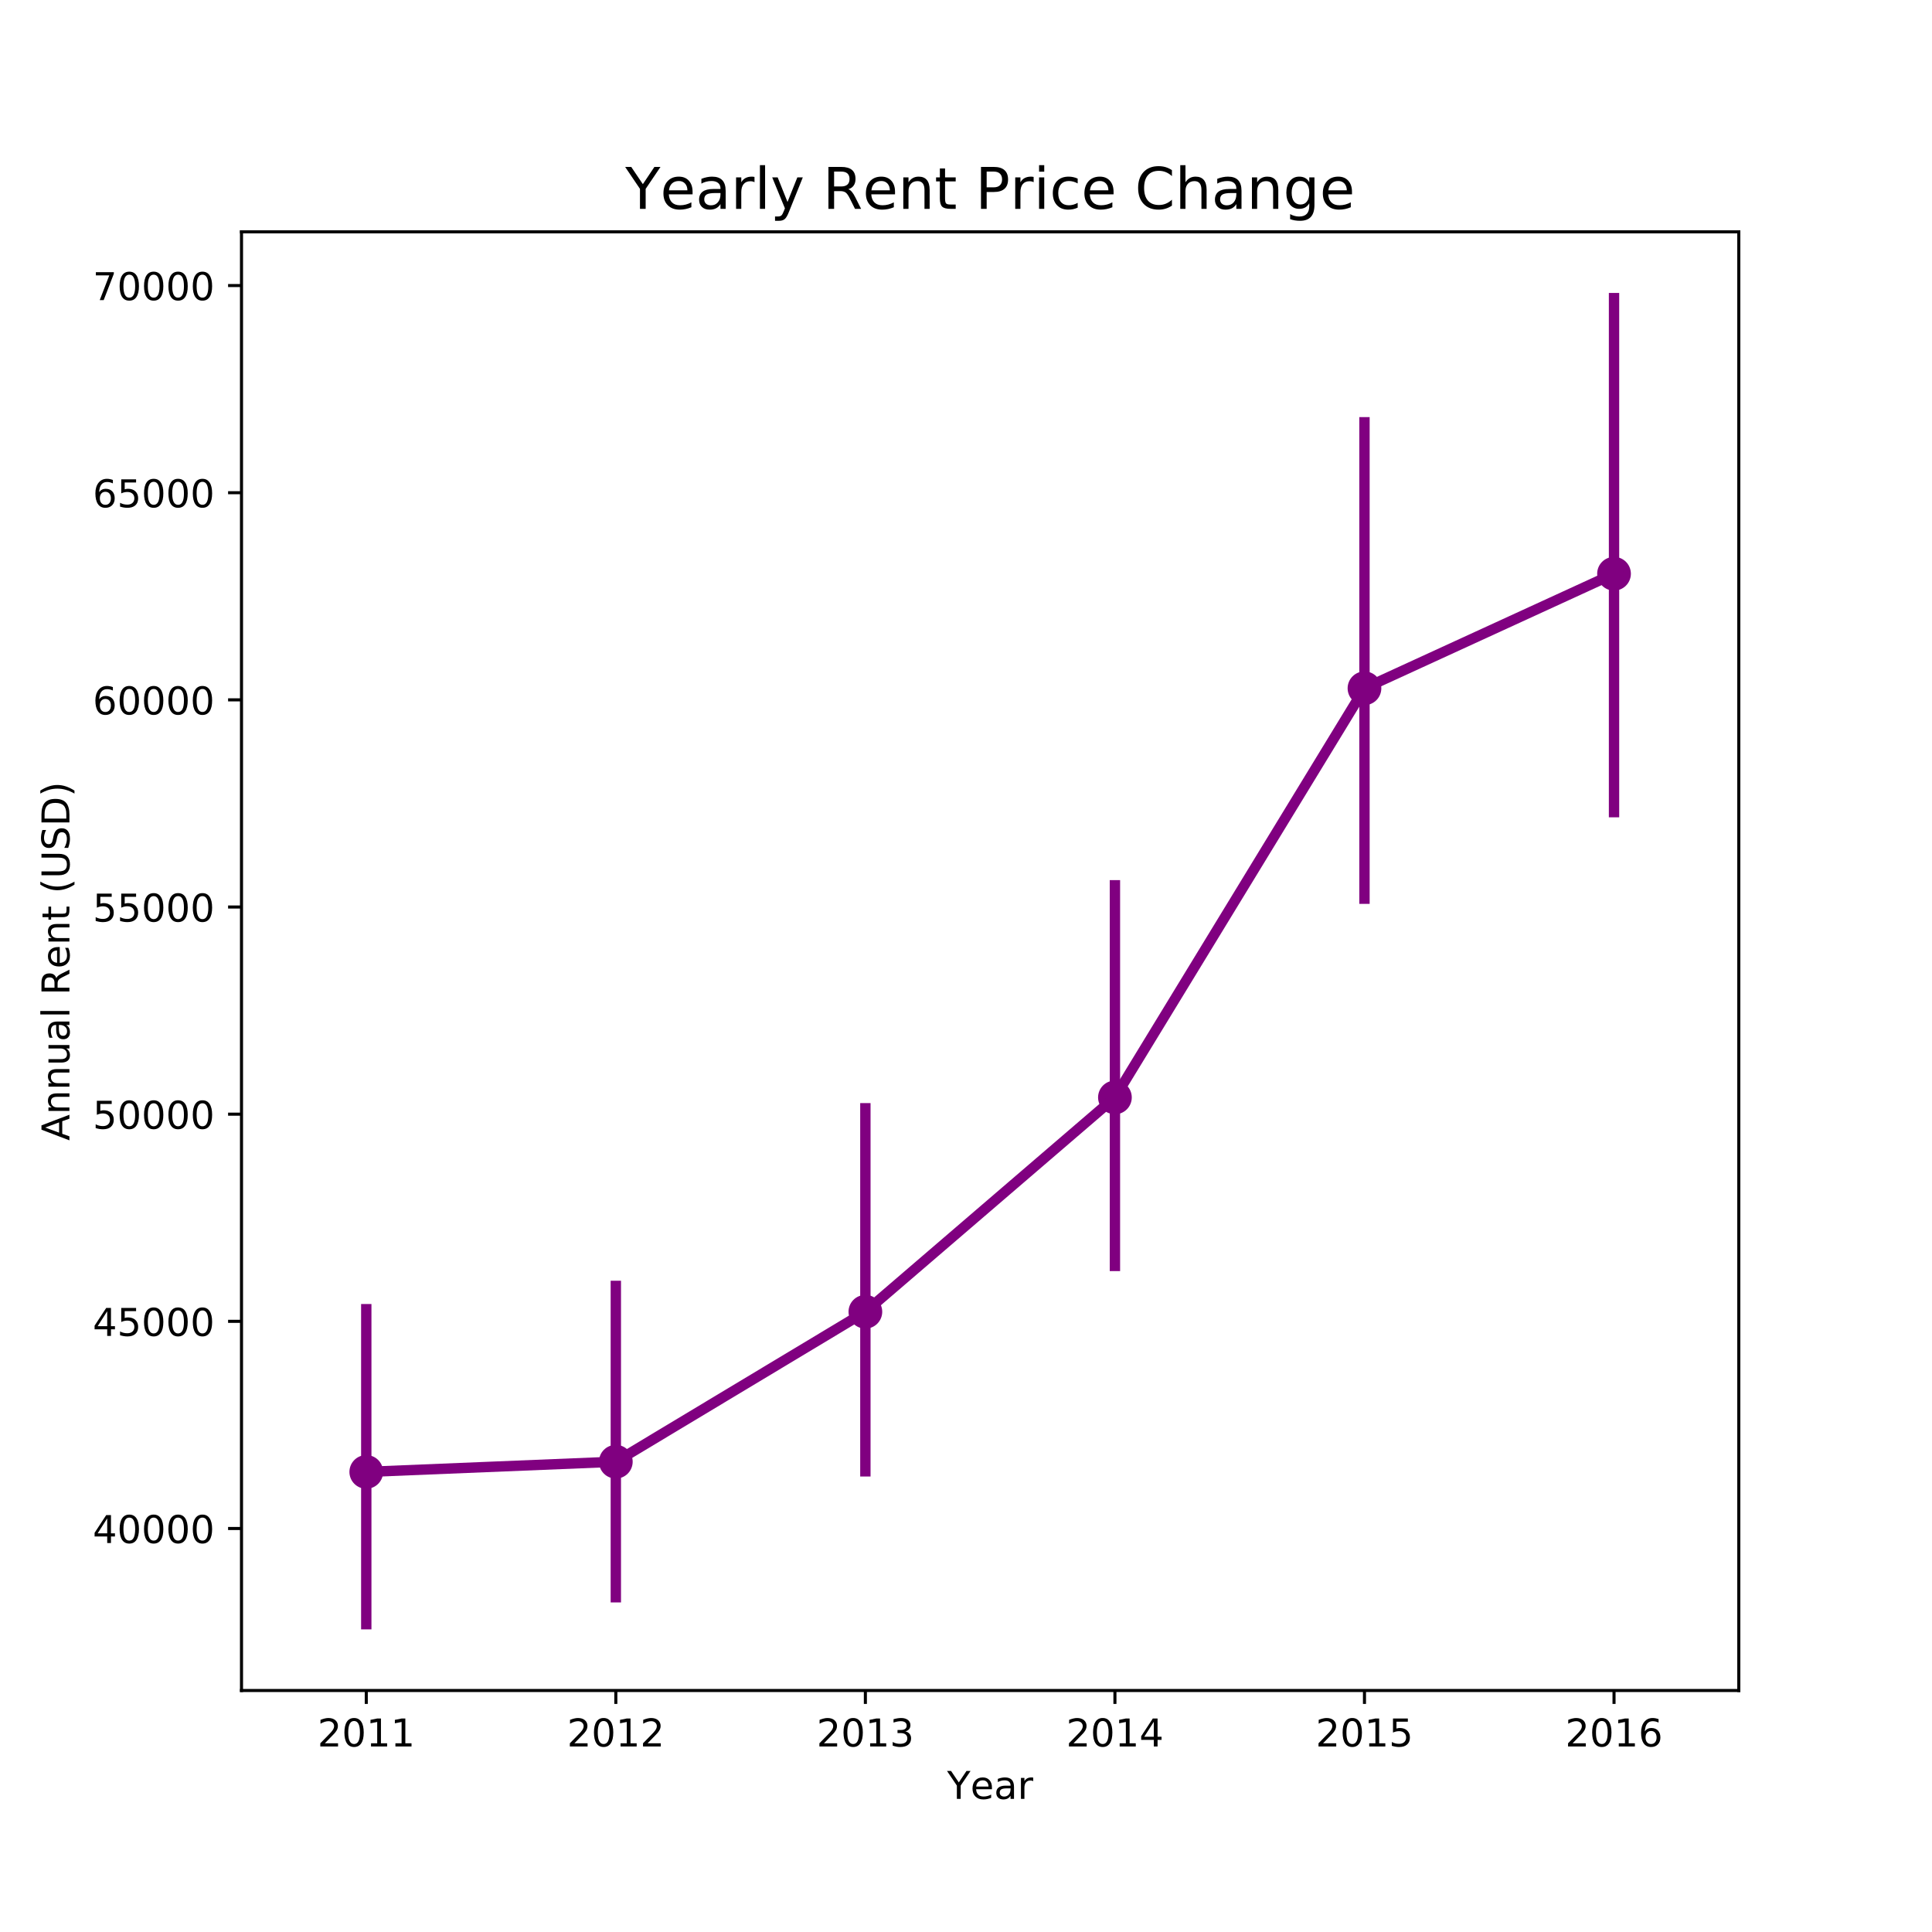
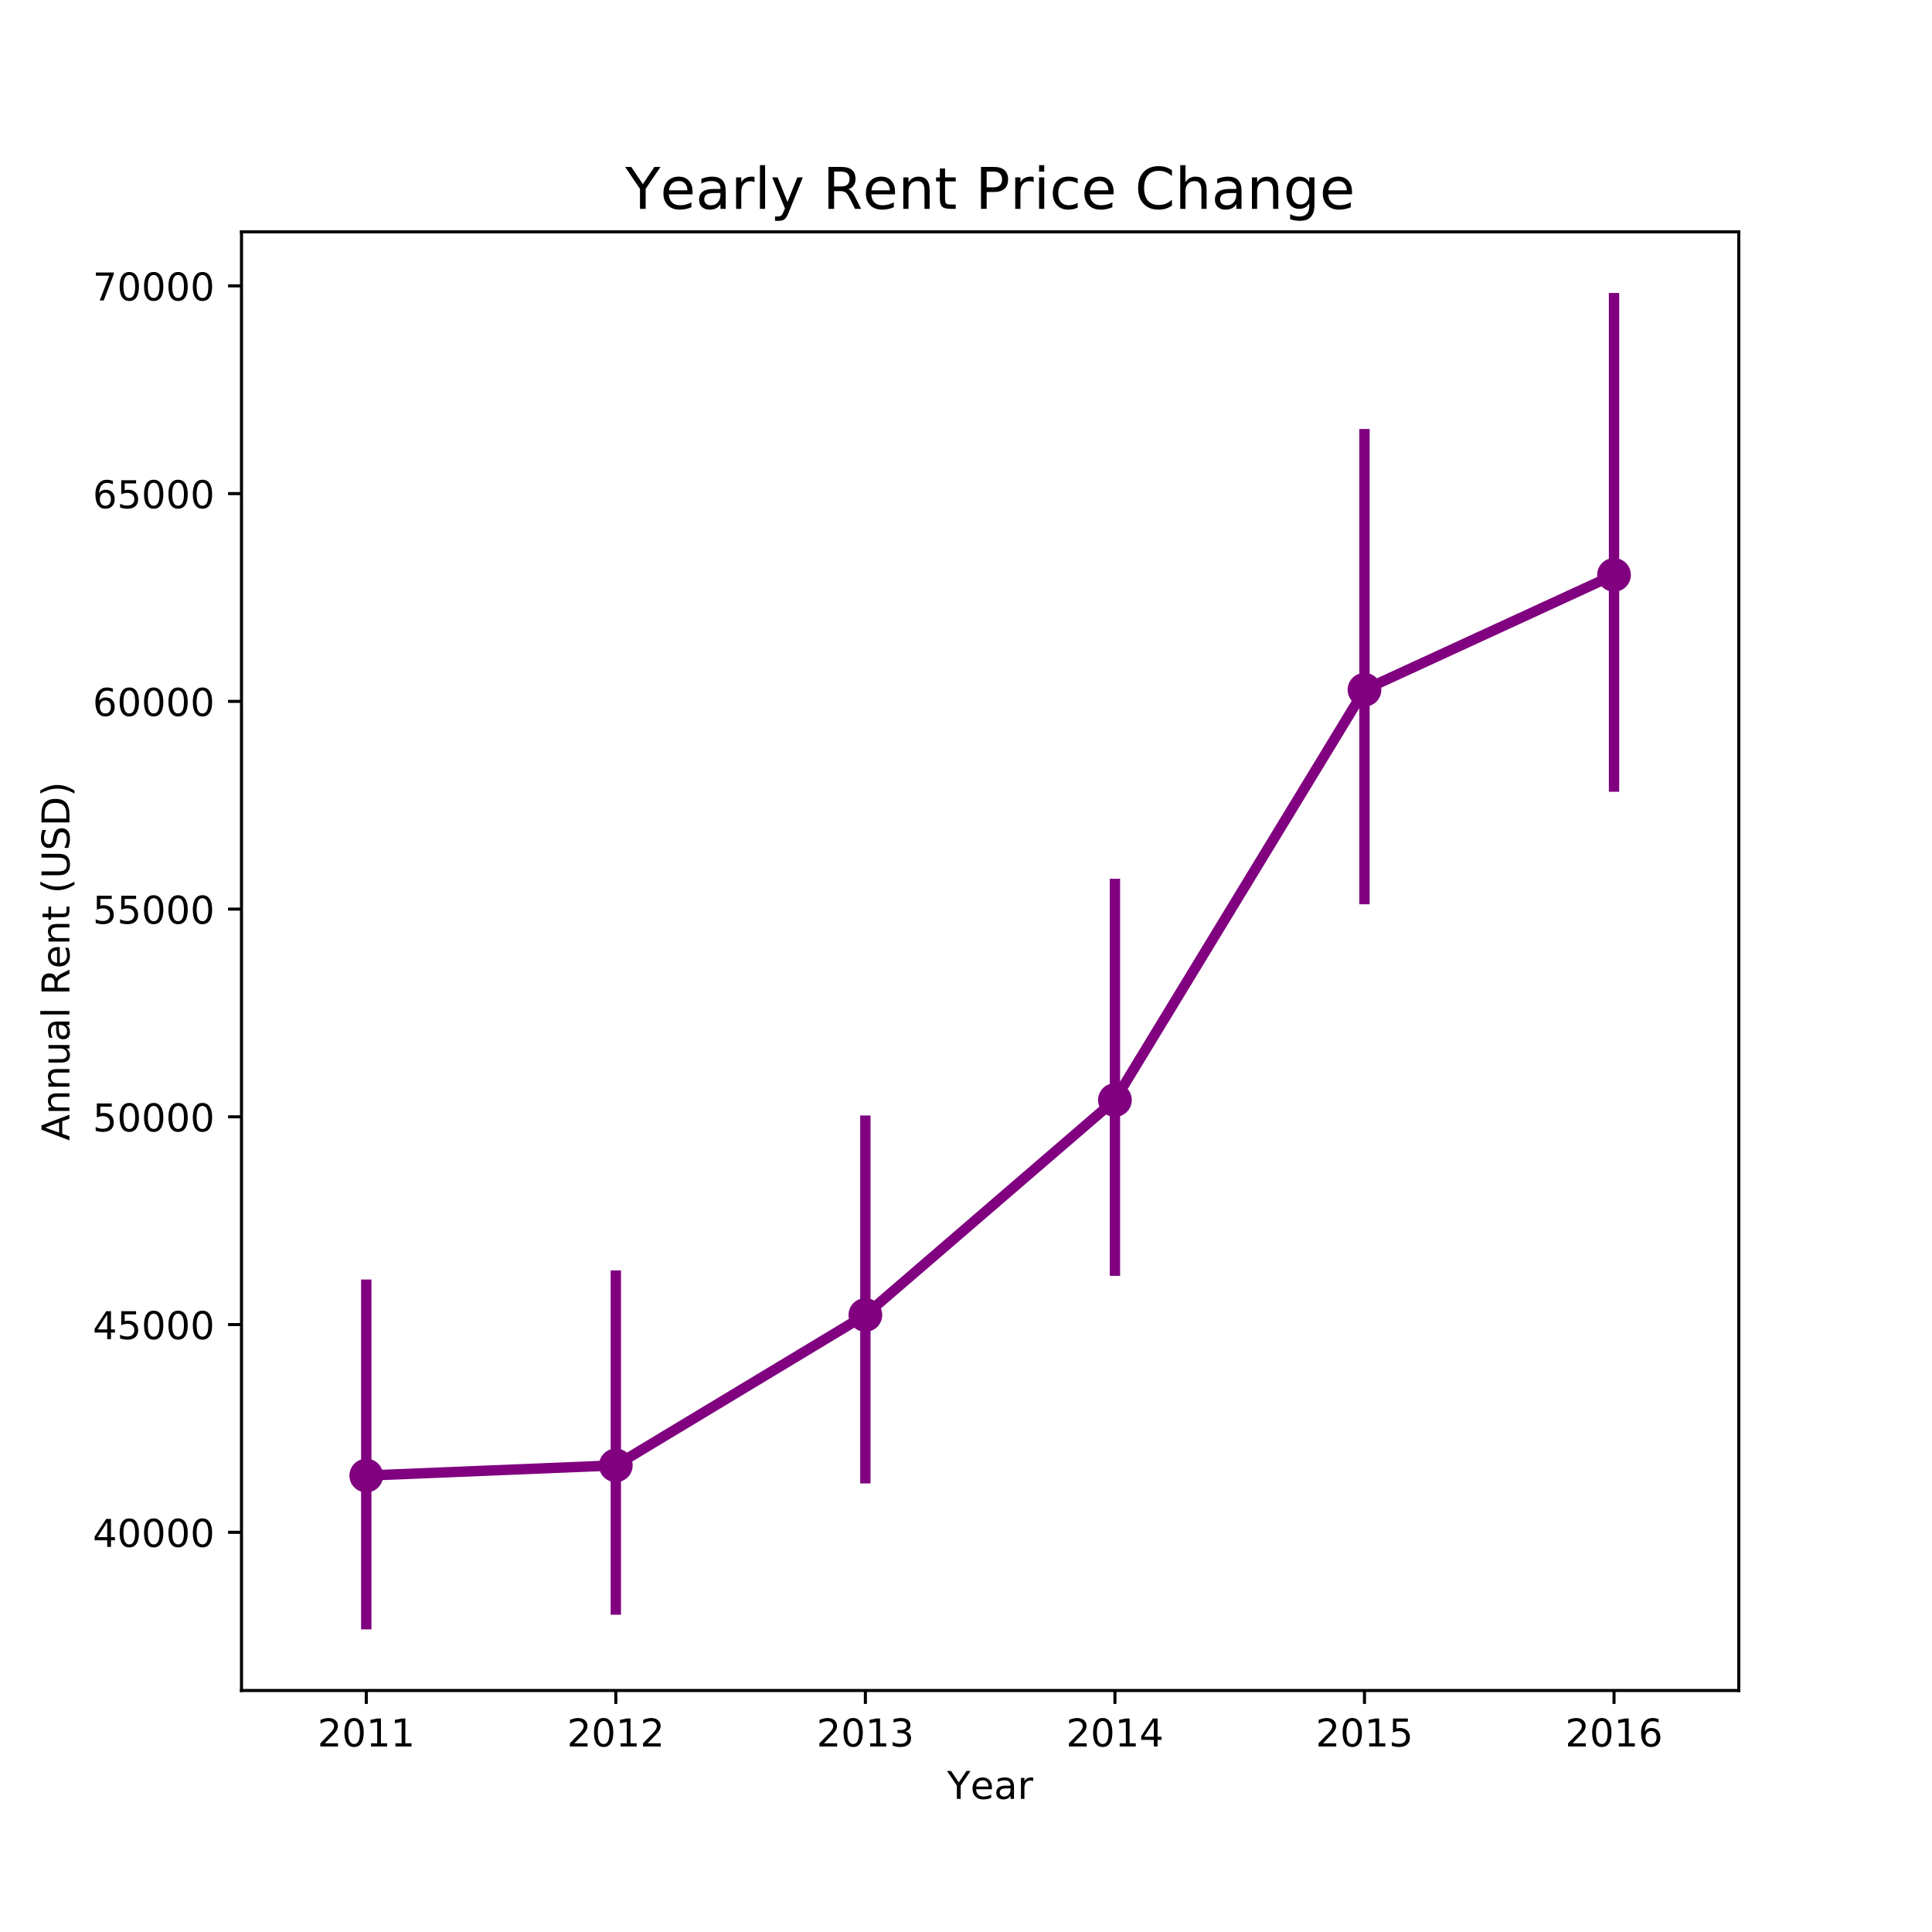
<svg xmlns="http://www.w3.org/2000/svg" xmlns:xlink="http://www.w3.org/1999/xlink" height="504pt" version="1.1" viewBox="0 0 504 504" width="504pt">
  <defs>
    <style type="text/css">
*{stroke-linecap:butt;stroke-linejoin:round;}
  </style>
  </defs>
  <g id="figure_1">
    <g id="patch_1">
      <path d="M 0 504  L 504 504  L 504 0  L 0 0  z " style="fill:#ffffff;" />
    </g>
    <g id="axes_1">
      <g id="patch_2">
        <path d="M 63 441  L 453.6 441  L 453.6 60.48  L 63 60.48  z " style="fill:#ffffff;" />
      </g>
      <g id="PathCollection_1">
        <defs>
-           <path d="M 0 3.384  C 0.897 3.384 1.758 3.027 2.393 2.393  C 3.027 1.758 3.384 0.897 3.384 0  C 3.384 -0.897 3.027 -1.758 2.393 -2.393  C 1.758 -3.027 0.897 -3.384 0 -3.384  C -0.897 -3.384 -1.758 -3.027 -2.393 -2.393  C -3.027 -1.758 -3.384 -0.897 -3.384 0  C -3.384 0.897 -3.027 1.758 -2.393 2.393  C -1.758 3.027 -0.897 3.384 0 3.384  z " id="C0_0_c4390fb85e" />
+           <path d="M 0 3.384  C 0.897 3.384 1.758 3.027 2.393 2.393  C 3.027 1.758 3.384 0.897 3.384 0  C 3.384 -0.897 3.027 -1.758 2.393 -2.393  C 1.758 -3.027 0.897 -3.384 0 -3.384  C -0.897 -3.384 -1.758 -3.027 -2.393 -2.393  C -3.027 -1.758 -3.384 -0.897 -3.384 0  C -3.384 0.897 -3.027 1.758 -2.393 2.393  C -1.758 3.027 -0.897 3.384 0 3.384  z " id="C0_0_29cd1f5fe8" />
        </defs>
-         <g clip-path="url(#p2d475e3fd4)">
-           <use style="fill:#800080;stroke:#800080;stroke-width:2.025;" x="95.55" xlink:href="#C0_0_c4390fb85e" y="383.976" />
-         </g>
-         <g clip-path="url(#p2d475e3fd4)">
-           <use style="fill:#800080;stroke:#800080;stroke-width:2.025;" x="160.65" xlink:href="#C0_0_c4390fb85e" y="381.318" />
-         </g>
-         <g clip-path="url(#p2d475e3fd4)">
-           <use style="fill:#800080;stroke:#800080;stroke-width:2.025;" x="225.75" xlink:href="#C0_0_c4390fb85e" y="342.199" />
-         </g>
-         <g clip-path="url(#p2d475e3fd4)">
-           <use style="fill:#800080;stroke:#800080;stroke-width:2.025;" x="290.85" xlink:href="#C0_0_c4390fb85e" y="286.286" />
-         </g>
-         <g clip-path="url(#p2d475e3fd4)">
-           <use style="fill:#800080;stroke:#800080;stroke-width:2.025;" x="355.95" xlink:href="#C0_0_c4390fb85e" y="179.551" />
-         </g>
-         <g clip-path="url(#p2d475e3fd4)">
-           <use style="fill:#800080;stroke:#800080;stroke-width:2.025;" x="421.05" xlink:href="#C0_0_c4390fb85e" y="149.671" />
+         <g clip-path="url(#p4ec7b312d8)">
+           <use style="fill:#800080;stroke:#800080;stroke-width:2.025;" x="95.55" xlink:href="#C0_0_29cd1f5fe8" y="384.933" />
+         </g>
+         <g clip-path="url(#p4ec7b312d8)">
+           <use style="fill:#800080;stroke:#800080;stroke-width:2.025;" x="160.65" xlink:href="#C0_0_29cd1f5fe8" y="382.267" />
+         </g>
+         <g clip-path="url(#p4ec7b312d8)">
+           <use style="fill:#800080;stroke:#800080;stroke-width:2.025;" x="225.75" xlink:href="#C0_0_29cd1f5fe8" y="343.039" />
+         </g>
+         <g clip-path="url(#p4ec7b312d8)">
+           <use style="fill:#800080;stroke:#800080;stroke-width:2.025;" x="290.85" xlink:href="#C0_0_29cd1f5fe8" y="286.969" />
+         </g>
+         <g clip-path="url(#p4ec7b312d8)">
+           <use style="fill:#800080;stroke:#800080;stroke-width:2.025;" x="355.95" xlink:href="#C0_0_29cd1f5fe8" y="179.935" />
+         </g>
+         <g clip-path="url(#p4ec7b312d8)">
+           <use style="fill:#800080;stroke:#800080;stroke-width:2.025;" x="421.05" xlink:href="#C0_0_29cd1f5fe8" y="149.971" />
        </g>
      </g>
      <g id="matplotlib.axis_1">
        <g id="xtick_1">
          <g id="line2d_1">
            <defs>
-               <path d="M 0 0  L 0 3.5  " id="m497b25cbdc" style="stroke:#000000;stroke-width:0.8;" />
-             </defs>
-             <g>
-               <use style="stroke:#000000;stroke-width:0.8;" x="95.55" xlink:href="#m497b25cbdc" y="441" />
+               <path d="M 0 0  L 0 3.5  " id="mbfb9578003" style="stroke:#000000;stroke-width:0.8;" />
+             </defs>
+             <g>
+               <use style="stroke:#000000;stroke-width:0.8;" x="95.55" xlink:href="#mbfb9578003" y="441" />
            </g>
          </g>
          <g id="text_1">
            <defs>
              <path d="M 19.188 8.297  L 53.609 8.297  L 53.609 0  L 7.328 0  L 7.328 8.297  Q 12.938 14.109 22.625 23.891  Q 32.328 33.688 34.812 36.531  Q 39.547 41.844 41.422 45.531  Q 43.312 49.219 43.312 52.781  Q 43.312 58.594 39.234 62.25  Q 35.156 65.922 28.609 65.922  Q 23.969 65.922 18.812 64.312  Q 13.672 62.703 7.812 59.422  L 7.812 69.391  Q 13.766 71.781 18.938 73  Q 24.125 74.219 28.422 74.219  Q 39.75 74.219 46.484 68.547  Q 53.219 62.891 53.219 53.422  Q 53.219 48.922 51.531 44.891  Q 49.859 40.875 45.406 35.406  Q 44.188 33.984 37.641 27.219  Q 31.109 20.453 19.188 8.297  z " id="DejaVuSans-32" />
              <path d="M 31.781 66.406  Q 24.172 66.406 20.328 58.906  Q 16.5 51.422 16.5 36.375  Q 16.5 21.391 20.328 13.891  Q 24.172 6.391 31.781 6.391  Q 39.453 6.391 43.281 13.891  Q 47.125 21.391 47.125 36.375  Q 47.125 51.422 43.281 58.906  Q 39.453 66.406 31.781 66.406  z M 31.781 74.219  Q 44.047 74.219 50.516 64.516  Q 56.984 54.828 56.984 36.375  Q 56.984 17.969 50.516 8.266  Q 44.047 -1.422 31.781 -1.422  Q 19.531 -1.422 13.062 8.266  Q 6.594 17.969 6.594 36.375  Q 6.594 54.828 13.062 64.516  Q 19.531 74.219 31.781 74.219  z " id="DejaVuSans-30" />
              <path d="M 12.406 8.297  L 28.516 8.297  L 28.516 63.922  L 10.984 60.406  L 10.984 69.391  L 28.422 72.906  L 38.281 72.906  L 38.281 8.297  L 54.391 8.297  L 54.391 0  L 12.406 0  z " id="DejaVuSans-31" />
            </defs>
            <g transform="translate(82.825 455.5984)scale(0.1 -0.1)">
              <use xlink:href="#DejaVuSans-32" />
              <use x="63.623" xlink:href="#DejaVuSans-30" />
              <use x="127.246" xlink:href="#DejaVuSans-31" />
              <use x="190.869" xlink:href="#DejaVuSans-31" />
            </g>
          </g>
        </g>
        <g id="xtick_2">
          <g id="line2d_2">
            <g>
-               <use style="stroke:#000000;stroke-width:0.8;" x="160.65" xlink:href="#m497b25cbdc" y="441" />
+               <use style="stroke:#000000;stroke-width:0.8;" x="160.65" xlink:href="#mbfb9578003" y="441" />
            </g>
          </g>
          <g id="text_2">
            <g transform="translate(147.925 455.5984)scale(0.1 -0.1)">
              <use xlink:href="#DejaVuSans-32" />
              <use x="63.623" xlink:href="#DejaVuSans-30" />
              <use x="127.246" xlink:href="#DejaVuSans-31" />
              <use x="190.869" xlink:href="#DejaVuSans-32" />
            </g>
          </g>
        </g>
        <g id="xtick_3">
          <g id="line2d_3">
            <g>
-               <use style="stroke:#000000;stroke-width:0.8;" x="225.75" xlink:href="#m497b25cbdc" y="441" />
+               <use style="stroke:#000000;stroke-width:0.8;" x="225.75" xlink:href="#mbfb9578003" y="441" />
            </g>
          </g>
          <g id="text_3">
            <defs>
              <path d="M 40.578 39.312  Q 47.656 37.797 51.625 33  Q 55.609 28.219 55.609 21.188  Q 55.609 10.406 48.188 4.484  Q 40.766 -1.422 27.094 -1.422  Q 22.516 -1.422 17.656 -0.516  Q 12.797 0.391 7.625 2.203  L 7.625 11.719  Q 11.719 9.328 16.594 8.109  Q 21.484 6.891 26.812 6.891  Q 36.078 6.891 40.938 10.547  Q 45.797 14.203 45.797 21.188  Q 45.797 27.641 41.281 31.266  Q 36.766 34.906 28.719 34.906  L 20.219 34.906  L 20.219 43.016  L 29.109 43.016  Q 36.375 43.016 40.234 45.922  Q 44.094 48.828 44.094 54.297  Q 44.094 59.906 40.109 62.906  Q 36.141 65.922 28.719 65.922  Q 24.656 65.922 20.016 65.031  Q 15.375 64.156 9.812 62.312  L 9.812 71.094  Q 15.438 72.656 20.344 73.438  Q 25.25 74.219 29.594 74.219  Q 40.828 74.219 47.359 69.109  Q 53.906 64.016 53.906 55.328  Q 53.906 49.266 50.438 45.094  Q 46.969 40.922 40.578 39.312  z " id="DejaVuSans-33" />
            </defs>
            <g transform="translate(213.025 455.5984)scale(0.1 -0.1)">
              <use xlink:href="#DejaVuSans-32" />
              <use x="63.623" xlink:href="#DejaVuSans-30" />
              <use x="127.246" xlink:href="#DejaVuSans-31" />
              <use x="190.869" xlink:href="#DejaVuSans-33" />
            </g>
          </g>
        </g>
        <g id="xtick_4">
          <g id="line2d_4">
            <g>
-               <use style="stroke:#000000;stroke-width:0.8;" x="290.85" xlink:href="#m497b25cbdc" y="441" />
+               <use style="stroke:#000000;stroke-width:0.8;" x="290.85" xlink:href="#mbfb9578003" y="441" />
            </g>
          </g>
          <g id="text_4">
            <defs>
              <path d="M 37.797 64.312  L 12.891 25.391  L 37.797 25.391  z M 35.203 72.906  L 47.609 72.906  L 47.609 25.391  L 58.016 25.391  L 58.016 17.188  L 47.609 17.188  L 47.609 0  L 37.797 0  L 37.797 17.188  L 4.891 17.188  L 4.891 26.703  z " id="DejaVuSans-34" />
            </defs>
            <g transform="translate(278.125 455.5984)scale(0.1 -0.1)">
              <use xlink:href="#DejaVuSans-32" />
              <use x="63.623" xlink:href="#DejaVuSans-30" />
              <use x="127.246" xlink:href="#DejaVuSans-31" />
              <use x="190.869" xlink:href="#DejaVuSans-34" />
            </g>
          </g>
        </g>
        <g id="xtick_5">
          <g id="line2d_5">
            <g>
-               <use style="stroke:#000000;stroke-width:0.8;" x="355.95" xlink:href="#m497b25cbdc" y="441" />
+               <use style="stroke:#000000;stroke-width:0.8;" x="355.95" xlink:href="#mbfb9578003" y="441" />
            </g>
          </g>
          <g id="text_5">
            <defs>
              <path d="M 10.797 72.906  L 49.516 72.906  L 49.516 64.594  L 19.828 64.594  L 19.828 46.734  Q 21.969 47.469 24.109 47.828  Q 26.266 48.188 28.422 48.188  Q 40.625 48.188 47.75 41.5  Q 54.891 34.812 54.891 23.391  Q 54.891 11.625 47.562 5.094  Q 40.234 -1.422 26.906 -1.422  Q 22.312 -1.422 17.547 -0.641  Q 12.797 0.141 7.719 1.703  L 7.719 11.625  Q 12.109 9.234 16.797 8.062  Q 21.484 6.891 26.703 6.891  Q 35.156 6.891 40.078 11.328  Q 45.016 15.766 45.016 23.391  Q 45.016 31 40.078 35.438  Q 35.156 39.891 26.703 39.891  Q 22.75 39.891 18.812 39.016  Q 14.891 38.141 10.797 36.281  z " id="DejaVuSans-35" />
            </defs>
            <g transform="translate(343.225 455.5984)scale(0.1 -0.1)">
              <use xlink:href="#DejaVuSans-32" />
              <use x="63.623" xlink:href="#DejaVuSans-30" />
              <use x="127.246" xlink:href="#DejaVuSans-31" />
              <use x="190.869" xlink:href="#DejaVuSans-35" />
            </g>
          </g>
        </g>
        <g id="xtick_6">
          <g id="line2d_6">
            <g>
-               <use style="stroke:#000000;stroke-width:0.8;" x="421.05" xlink:href="#m497b25cbdc" y="441" />
+               <use style="stroke:#000000;stroke-width:0.8;" x="421.05" xlink:href="#mbfb9578003" y="441" />
            </g>
          </g>
          <g id="text_6">
            <defs>
              <path d="M 33.016 40.375  Q 26.375 40.375 22.484 35.828  Q 18.609 31.297 18.609 23.391  Q 18.609 15.531 22.484 10.953  Q 26.375 6.391 33.016 6.391  Q 39.656 6.391 43.531 10.953  Q 47.406 15.531 47.406 23.391  Q 47.406 31.297 43.531 35.828  Q 39.656 40.375 33.016 40.375  z M 52.594 71.297  L 52.594 62.312  Q 48.875 64.062 45.094 64.984  Q 41.312 65.922 37.594 65.922  Q 27.828 65.922 22.672 59.328  Q 17.531 52.734 16.797 39.406  Q 19.672 43.656 24.016 45.922  Q 28.375 48.188 33.594 48.188  Q 44.578 48.188 50.953 41.516  Q 57.328 34.859 57.328 23.391  Q 57.328 12.156 50.688 5.359  Q 44.047 -1.422 33.016 -1.422  Q 20.359 -1.422 13.672 8.266  Q 6.984 17.969 6.984 36.375  Q 6.984 53.656 15.188 63.938  Q 23.391 74.219 37.203 74.219  Q 40.922 74.219 44.703 73.484  Q 48.484 72.75 52.594 71.297  z " id="DejaVuSans-36" />
            </defs>
            <g transform="translate(408.325 455.5984)scale(0.1 -0.1)">
              <use xlink:href="#DejaVuSans-32" />
              <use x="63.623" xlink:href="#DejaVuSans-30" />
              <use x="127.246" xlink:href="#DejaVuSans-31" />
              <use x="190.869" xlink:href="#DejaVuSans-36" />
            </g>
          </g>
        </g>
        <g id="text_7">
          <defs>
            <path d="M -0.203 72.906  L 10.406 72.906  L 30.609 42.922  L 50.688 72.906  L 61.281 72.906  L 35.5 34.719  L 35.5 0  L 25.594 0  L 25.594 34.719  z " id="DejaVuSans-59" />
            <path d="M 56.203 29.594  L 56.203 25.203  L 14.891 25.203  Q 15.484 15.922 20.484 11.062  Q 25.484 6.203 34.422 6.203  Q 39.594 6.203 44.453 7.469  Q 49.312 8.734 54.109 11.281  L 54.109 2.781  Q 49.266 0.734 44.188 -0.344  Q 39.109 -1.422 33.891 -1.422  Q 20.797 -1.422 13.156 6.188  Q 5.516 13.812 5.516 26.812  Q 5.516 40.234 12.766 48.109  Q 20.016 56 32.328 56  Q 43.359 56 49.781 48.891  Q 56.203 41.797 56.203 29.594  z M 47.219 32.234  Q 47.125 39.594 43.094 43.984  Q 39.062 48.391 32.422 48.391  Q 24.906 48.391 20.391 44.141  Q 15.875 39.891 15.188 32.172  z " id="DejaVuSans-65" />
            <path d="M 34.281 27.484  Q 23.391 27.484 19.188 25  Q 14.984 22.516 14.984 16.5  Q 14.984 11.719 18.141 8.906  Q 21.297 6.109 26.703 6.109  Q 34.188 6.109 38.703 11.406  Q 43.219 16.703 43.219 25.484  L 43.219 27.484  z M 52.203 31.203  L 52.203 0  L 43.219 0  L 43.219 8.297  Q 40.141 3.328 35.547 0.953  Q 30.953 -1.422 24.312 -1.422  Q 15.922 -1.422 10.953 3.297  Q 6 8.016 6 15.922  Q 6 25.141 12.172 29.828  Q 18.359 34.516 30.609 34.516  L 43.219 34.516  L 43.219 35.406  Q 43.219 41.609 39.141 45  Q 35.062 48.391 27.688 48.391  Q 23 48.391 18.547 47.266  Q 14.109 46.141 10.016 43.891  L 10.016 52.203  Q 14.938 54.109 19.578 55.047  Q 24.219 56 28.609 56  Q 40.484 56 46.344 49.844  Q 52.203 43.703 52.203 31.203  z " id="DejaVuSans-61" />
            <path d="M 41.109 46.297  Q 39.594 47.172 37.812 47.578  Q 36.031 48 33.891 48  Q 26.266 48 22.188 43.047  Q 18.109 38.094 18.109 28.812  L 18.109 0  L 9.078 0  L 9.078 54.688  L 18.109 54.688  L 18.109 46.188  Q 20.953 51.172 25.484 53.578  Q 30.031 56 36.531 56  Q 37.453 56 38.578 55.875  Q 39.703 55.766 41.062 55.516  z " id="DejaVuSans-72" />
          </defs>
          <g transform="translate(247.0602 469.2766)scale(0.1 -0.1)">
            <use xlink:href="#DejaVuSans-59" />
            <use x="60.881" xlink:href="#DejaVuSans-65" />
            <use x="122.404" xlink:href="#DejaVuSans-61" />
            <use x="183.684" xlink:href="#DejaVuSans-72" />
          </g>
        </g>
      </g>
      <g id="matplotlib.axis_2">
        <g id="ytick_1">
          <g id="line2d_7">
            <defs>
-               <path d="M 0 0  L -3.5 0  " id="mef2b46d483" style="stroke:#000000;stroke-width:0.8;" />
-             </defs>
-             <g>
-               <use style="stroke:#000000;stroke-width:0.8;" x="63" xlink:href="#mef2b46d483" y="398.735" />
+               <path d="M 0 0  L -3.5 0  " id="m884f009a01" style="stroke:#000000;stroke-width:0.8;" />
+             </defs>
+             <g>
+               <use style="stroke:#000000;stroke-width:0.8;" x="63" xlink:href="#m884f009a01" y="399.733" />
            </g>
          </g>
          <g id="text_8">
-             <g transform="translate(24.1875 402.5339)scale(0.1 -0.1)">
+             <g transform="translate(24.1875 403.532)scale(0.1 -0.1)">
              <use xlink:href="#DejaVuSans-34" />
              <use x="63.623" xlink:href="#DejaVuSans-30" />
              <use x="127.246" xlink:href="#DejaVuSans-30" />
              <use x="190.869" xlink:href="#DejaVuSans-30" />
              <use x="254.492" xlink:href="#DejaVuSans-30" />
            </g>
          </g>
        </g>
        <g id="ytick_2">
          <g id="line2d_8">
            <g>
-               <use style="stroke:#000000;stroke-width:0.8;" x="63" xlink:href="#mef2b46d483" y="344.694" />
+               <use style="stroke:#000000;stroke-width:0.8;" x="63" xlink:href="#m884f009a01" y="345.541" />
            </g>
          </g>
          <g id="text_9">
-             <g transform="translate(24.1875 348.4931)scale(0.1 -0.1)">
+             <g transform="translate(24.1875 349.3397)scale(0.1 -0.1)">
              <use xlink:href="#DejaVuSans-34" />
              <use x="63.623" xlink:href="#DejaVuSans-35" />
              <use x="127.246" xlink:href="#DejaVuSans-30" />
              <use x="190.869" xlink:href="#DejaVuSans-30" />
              <use x="254.492" xlink:href="#DejaVuSans-30" />
            </g>
          </g>
        </g>
        <g id="ytick_3">
          <g id="line2d_9">
            <g>
-               <use style="stroke:#000000;stroke-width:0.8;" x="63" xlink:href="#mef2b46d483" y="290.653" />
+               <use style="stroke:#000000;stroke-width:0.8;" x="63" xlink:href="#m884f009a01" y="291.348" />
            </g>
          </g>
          <g id="text_10">
-             <g transform="translate(24.1875 294.4524)scale(0.1 -0.1)">
+             <g transform="translate(24.1875 295.1475)scale(0.1 -0.1)">
              <use xlink:href="#DejaVuSans-35" />
              <use x="63.623" xlink:href="#DejaVuSans-30" />
              <use x="127.246" xlink:href="#DejaVuSans-30" />
              <use x="190.869" xlink:href="#DejaVuSans-30" />
              <use x="254.492" xlink:href="#DejaVuSans-30" />
            </g>
          </g>
        </g>
        <g id="ytick_4">
          <g id="line2d_10">
            <g>
-               <use style="stroke:#000000;stroke-width:0.8;" x="63" xlink:href="#mef2b46d483" y="236.612" />
+               <use style="stroke:#000000;stroke-width:0.8;" x="63" xlink:href="#m884f009a01" y="237.156" />
            </g>
          </g>
          <g id="text_11">
-             <g transform="translate(24.1875 240.4117)scale(0.1 -0.1)">
+             <g transform="translate(24.1875 240.9552)scale(0.1 -0.1)">
              <use xlink:href="#DejaVuSans-35" />
              <use x="63.623" xlink:href="#DejaVuSans-35" />
              <use x="127.246" xlink:href="#DejaVuSans-30" />
              <use x="190.869" xlink:href="#DejaVuSans-30" />
              <use x="254.492" xlink:href="#DejaVuSans-30" />
            </g>
          </g>
        </g>
        <g id="ytick_5">
          <g id="line2d_11">
            <g>
-               <use style="stroke:#000000;stroke-width:0.8;" x="63" xlink:href="#mef2b46d483" y="182.572" />
+               <use style="stroke:#000000;stroke-width:0.8;" x="63" xlink:href="#m884f009a01" y="182.964" />
            </g>
          </g>
          <g id="text_12">
-             <g transform="translate(24.1875 186.3709)scale(0.1 -0.1)">
+             <g transform="translate(24.1875 186.7629)scale(0.1 -0.1)">
              <use xlink:href="#DejaVuSans-36" />
              <use x="63.623" xlink:href="#DejaVuSans-30" />
              <use x="127.246" xlink:href="#DejaVuSans-30" />
              <use x="190.869" xlink:href="#DejaVuSans-30" />
              <use x="254.492" xlink:href="#DejaVuSans-30" />
            </g>
          </g>
        </g>
        <g id="ytick_6">
          <g id="line2d_12">
            <g>
-               <use style="stroke:#000000;stroke-width:0.8;" x="63" xlink:href="#mef2b46d483" y="128.531" />
+               <use style="stroke:#000000;stroke-width:0.8;" x="63" xlink:href="#m884f009a01" y="128.771" />
            </g>
          </g>
          <g id="text_13">
-             <g transform="translate(24.1875 132.3302)scale(0.1 -0.1)">
+             <g transform="translate(24.1875 132.5707)scale(0.1 -0.1)">
              <use xlink:href="#DejaVuSans-36" />
              <use x="63.623" xlink:href="#DejaVuSans-35" />
              <use x="127.246" xlink:href="#DejaVuSans-30" />
              <use x="190.869" xlink:href="#DejaVuSans-30" />
              <use x="254.492" xlink:href="#DejaVuSans-30" />
            </g>
          </g>
        </g>
        <g id="ytick_7">
          <g id="line2d_13">
            <g>
-               <use style="stroke:#000000;stroke-width:0.8;" x="63" xlink:href="#mef2b46d483" y="74.49" />
+               <use style="stroke:#000000;stroke-width:0.8;" x="63" xlink:href="#m884f009a01" y="74.579" />
            </g>
          </g>
          <g id="text_14">
            <defs>
              <path d="M 8.203 72.906  L 55.078 72.906  L 55.078 68.703  L 28.609 0  L 18.312 0  L 43.219 64.594  L 8.203 64.594  z " id="DejaVuSans-37" />
            </defs>
-             <g transform="translate(24.1875 78.28947)scale(0.1 -0.1)">
+             <g transform="translate(24.1875 78.3784)scale(0.1 -0.1)">
              <use xlink:href="#DejaVuSans-37" />
              <use x="63.623" xlink:href="#DejaVuSans-30" />
              <use x="127.246" xlink:href="#DejaVuSans-30" />
              <use x="190.869" xlink:href="#DejaVuSans-30" />
              <use x="254.492" xlink:href="#DejaVuSans-30" />
            </g>
          </g>
        </g>
        <g id="text_15">
          <defs>
            <path d="M 34.188 63.188  L 20.797 26.906  L 47.609 26.906  z M 28.609 72.906  L 39.797 72.906  L 67.578 0  L 57.328 0  L 50.688 18.703  L 17.828 18.703  L 11.188 0  L 0.781 0  z " id="DejaVuSans-41" />
            <path d="M 54.891 33.016  L 54.891 0  L 45.906 0  L 45.906 32.719  Q 45.906 40.484 42.875 44.328  Q 39.844 48.188 33.797 48.188  Q 26.516 48.188 22.312 43.547  Q 18.109 38.922 18.109 30.906  L 18.109 0  L 9.078 0  L 9.078 54.688  L 18.109 54.688  L 18.109 46.188  Q 21.344 51.125 25.703 53.562  Q 30.078 56 35.797 56  Q 45.219 56 50.047 50.172  Q 54.891 44.344 54.891 33.016  z " id="DejaVuSans-6e" />
            <path d="M 8.5 21.578  L 8.5 54.688  L 17.484 54.688  L 17.484 21.922  Q 17.484 14.156 20.5 10.266  Q 23.531 6.391 29.594 6.391  Q 36.859 6.391 41.078 11.031  Q 45.312 15.672 45.312 23.688  L 45.312 54.688  L 54.297 54.688  L 54.297 0  L 45.312 0  L 45.312 8.406  Q 42.047 3.422 37.719 1  Q 33.406 -1.422 27.688 -1.422  Q 18.266 -1.422 13.375 4.438  Q 8.5 10.297 8.5 21.578  z M 31.109 56  z " id="DejaVuSans-75" />
            <path d="M 9.422 75.984  L 18.406 75.984  L 18.406 0  L 9.422 0  z " id="DejaVuSans-6c" />
            <path id="DejaVuSans-20" />
            <path d="M 44.391 34.188  Q 47.562 33.109 50.562 29.594  Q 53.562 26.078 56.594 19.922  L 66.609 0  L 56 0  L 46.688 18.703  Q 43.062 26.031 39.672 28.422  Q 36.281 30.812 30.422 30.812  L 19.672 30.812  L 19.672 0  L 9.812 0  L 9.812 72.906  L 32.078 72.906  Q 44.578 72.906 50.734 67.672  Q 56.891 62.453 56.891 51.906  Q 56.891 45.016 53.688 40.469  Q 50.484 35.938 44.391 34.188  z M 19.672 64.797  L 19.672 38.922  L 32.078 38.922  Q 39.203 38.922 42.844 42.219  Q 46.484 45.516 46.484 51.906  Q 46.484 58.297 42.844 61.547  Q 39.203 64.797 32.078 64.797  z " id="DejaVuSans-52" />
            <path d="M 18.312 70.219  L 18.312 54.688  L 36.812 54.688  L 36.812 47.703  L 18.312 47.703  L 18.312 18.016  Q 18.312 11.328 20.141 9.422  Q 21.969 7.516 27.594 7.516  L 36.812 7.516  L 36.812 0  L 27.594 0  Q 17.188 0 13.234 3.875  Q 9.281 7.766 9.281 18.016  L 9.281 47.703  L 2.688 47.703  L 2.688 54.688  L 9.281 54.688  L 9.281 70.219  z " id="DejaVuSans-74" />
            <path d="M 31 75.875  Q 24.469 64.656 21.281 53.656  Q 18.109 42.672 18.109 31.391  Q 18.109 20.125 21.312 9.062  Q 24.516 -2 31 -13.188  L 23.188 -13.188  Q 15.875 -1.703 12.234 9.375  Q 8.594 20.453 8.594 31.391  Q 8.594 42.281 12.203 53.312  Q 15.828 64.359 23.188 75.875  z " id="DejaVuSans-28" />
            <path d="M 8.688 72.906  L 18.609 72.906  L 18.609 28.609  Q 18.609 16.891 22.844 11.734  Q 27.094 6.594 36.625 6.594  Q 46.094 6.594 50.344 11.734  Q 54.594 16.891 54.594 28.609  L 54.594 72.906  L 64.5 72.906  L 64.5 27.391  Q 64.5 13.141 57.438 5.859  Q 50.391 -1.422 36.625 -1.422  Q 22.797 -1.422 15.734 5.859  Q 8.688 13.141 8.688 27.391  z " id="DejaVuSans-55" />
            <path d="M 53.516 70.516  L 53.516 60.891  Q 47.906 63.578 42.922 64.891  Q 37.938 66.219 33.297 66.219  Q 25.25 66.219 20.875 63.094  Q 16.5 59.969 16.5 54.203  Q 16.5 49.359 19.406 46.891  Q 22.312 44.438 30.422 42.922  L 36.375 41.703  Q 47.406 39.594 52.656 34.297  Q 57.906 29 57.906 20.125  Q 57.906 9.516 50.797 4.047  Q 43.703 -1.422 29.984 -1.422  Q 24.812 -1.422 18.969 -0.25  Q 13.141 0.922 6.891 3.219  L 6.891 13.375  Q 12.891 10.016 18.656 8.297  Q 24.422 6.594 29.984 6.594  Q 38.422 6.594 43.016 9.906  Q 47.609 13.234 47.609 19.391  Q 47.609 24.75 44.312 27.781  Q 41.016 30.812 33.5 32.328  L 27.484 33.5  Q 16.453 35.688 11.516 40.375  Q 6.594 45.062 6.594 53.422  Q 6.594 63.094 13.406 68.656  Q 20.219 74.219 32.172 74.219  Q 37.312 74.219 42.625 73.281  Q 47.953 72.359 53.516 70.516  z " id="DejaVuSans-53" />
            <path d="M 19.672 64.797  L 19.672 8.109  L 31.594 8.109  Q 46.688 8.109 53.688 14.938  Q 60.688 21.781 60.688 36.531  Q 60.688 51.172 53.688 57.984  Q 46.688 64.797 31.594 64.797  z M 9.812 72.906  L 30.078 72.906  Q 51.266 72.906 61.172 64.094  Q 71.094 55.281 71.094 36.531  Q 71.094 17.672 61.125 8.828  Q 51.172 0 30.078 0  L 9.812 0  z " id="DejaVuSans-44" />
            <path d="M 8.016 75.875  L 15.828 75.875  Q 23.141 64.359 26.781 53.312  Q 30.422 42.281 30.422 31.391  Q 30.422 20.453 26.781 9.375  Q 23.141 -1.703 15.828 -13.188  L 8.016 -13.188  Q 14.5 -2 17.703 9.062  Q 20.906 20.125 20.906 31.391  Q 20.906 42.672 17.703 53.656  Q 14.5 64.656 8.016 75.875  z " id="DejaVuSans-29" />
          </defs>
          <g transform="translate(18.10781 297.5595)rotate(-90)scale(0.1 -0.1)">
            <use xlink:href="#DejaVuSans-41" />
            <use x="68.408" xlink:href="#DejaVuSans-6e" />
            <use x="131.787" xlink:href="#DejaVuSans-6e" />
            <use x="195.166" xlink:href="#DejaVuSans-75" />
            <use x="258.545" xlink:href="#DejaVuSans-61" />
            <use x="319.824" xlink:href="#DejaVuSans-6c" />
            <use x="347.607" xlink:href="#DejaVuSans-20" />
            <use x="379.395" xlink:href="#DejaVuSans-52" />
            <use x="448.814" xlink:href="#DejaVuSans-65" />
            <use x="510.338" xlink:href="#DejaVuSans-6e" />
            <use x="573.717" xlink:href="#DejaVuSans-74" />
            <use x="612.926" xlink:href="#DejaVuSans-20" />
            <use x="644.713" xlink:href="#DejaVuSans-28" />
            <use x="683.727" xlink:href="#DejaVuSans-55" />
            <use x="756.92" xlink:href="#DejaVuSans-53" />
            <use x="820.396" xlink:href="#DejaVuSans-44" />
            <use x="897.398" xlink:href="#DejaVuSans-29" />
          </g>
        </g>
      </g>
      <g id="line2d_14">
-         <path clip-path="url(#p2d475e3fd4)" d="M 95.55 383.976  L 160.65 381.318  L 225.75 342.199  L 290.85 286.286  L 355.95 179.551  L 421.05 149.671  " style="fill:none;stroke:#800080;stroke-linecap:square;stroke-width:2.7;" />
+         <path clip-path="url(#p4ec7b312d8)" d="M 95.55 384.933  L 160.65 382.267  L 225.75 343.039  L 290.85 286.969  L 355.95 179.935  L 421.05 149.971  " style="fill:none;stroke:#800080;stroke-linecap:square;stroke-width:2.7;" />
      </g>
      <g id="line2d_15">
-         <path clip-path="url(#p2d475e3fd4)" d="M 95.55 423.704  L 95.55 341.535  " style="fill:none;stroke:#800080;stroke-linecap:square;stroke-width:2.7;" />
+         <path clip-path="url(#p4ec7b312d8)" d="M 95.55 423.704  L 95.55 335.133  " style="fill:none;stroke:#800080;stroke-linecap:square;stroke-width:2.7;" />
      </g>
      <g id="line2d_16">
-         <path clip-path="url(#p2d475e3fd4)" d="M 160.65 416.673  L 160.65 335.453  " style="fill:none;stroke:#800080;stroke-linecap:square;stroke-width:2.7;" />
+         <path clip-path="url(#p4ec7b312d8)" d="M 160.65 419.887  L 160.65 332.748  " style="fill:none;stroke:#800080;stroke-linecap:square;stroke-width:2.7;" />
      </g>
      <g id="line2d_17">
-         <path clip-path="url(#p2d475e3fd4)" d="M 225.75 383.822  L 225.75 289.11  " style="fill:none;stroke:#800080;stroke-linecap:square;stroke-width:2.7;" />
+         <path clip-path="url(#p4ec7b312d8)" d="M 225.75 385.627  L 225.75 292.34  " style="fill:none;stroke:#800080;stroke-linecap:square;stroke-width:2.7;" />
      </g>
      <g id="line2d_18">
-         <path clip-path="url(#p2d475e3fd4)" d="M 290.85 330.241  L 290.85 230.945  " style="fill:none;stroke:#800080;stroke-linecap:square;stroke-width:2.7;" />
+         <path clip-path="url(#p4ec7b312d8)" d="M 290.85 331.484  L 290.85 230.591  " style="fill:none;stroke:#800080;stroke-linecap:square;stroke-width:2.7;" />
      </g>
      <g id="line2d_19">
-         <path clip-path="url(#p2d475e3fd4)" d="M 355.95 234.436  L 355.95 110.154  " style="fill:none;stroke:#800080;stroke-linecap:square;stroke-width:2.7;" />
+         <path clip-path="url(#p4ec7b312d8)" d="M 355.95 234.551  L 355.95 113.271  " style="fill:none;stroke:#800080;stroke-linecap:square;stroke-width:2.7;" />
      </g>
      <g id="line2d_20">
-         <path clip-path="url(#p2d475e3fd4)" d="M 421.05 211.858  L 421.05 77.776  " style="fill:none;stroke:#800080;stroke-linecap:square;stroke-width:2.7;" />
+         <path clip-path="url(#p4ec7b312d8)" d="M 421.05 205.197  L 421.05 77.776  " style="fill:none;stroke:#800080;stroke-linecap:square;stroke-width:2.7;" />
      </g>
      <g id="patch_3">
        <path d="M 63 441  L 63 60.48  " style="fill:none;stroke:#000000;stroke-linecap:square;stroke-linejoin:miter;stroke-width:0.8;" />
      </g>
      <g id="patch_4">
        <path d="M 453.6 441  L 453.6 60.48  " style="fill:none;stroke:#000000;stroke-linecap:square;stroke-linejoin:miter;stroke-width:0.8;" />
      </g>
      <g id="patch_5">
        <path d="M 63 441  L 453.6 441  " style="fill:none;stroke:#000000;stroke-linecap:square;stroke-linejoin:miter;stroke-width:0.8;" />
      </g>
      <g id="patch_6">
        <path d="M 63 60.48  L 453.6 60.48  " style="fill:none;stroke:#000000;stroke-linecap:square;stroke-linejoin:miter;stroke-width:0.8;" />
      </g>
      <g id="text_16">
        <defs>
          <path d="M 32.172 -5.078  Q 28.375 -14.844 24.75 -17.812  Q 21.141 -20.797 15.094 -20.797  L 7.906 -20.797  L 7.906 -13.281  L 13.188 -13.281  Q 16.891 -13.281 18.938 -11.516  Q 21 -9.766 23.484 -3.219  L 25.094 0.875  L 2.984 54.688  L 12.5 54.688  L 29.594 11.922  L 46.688 54.688  L 56.203 54.688  z " id="DejaVuSans-79" />
          <path d="M 19.672 64.797  L 19.672 37.406  L 32.078 37.406  Q 38.969 37.406 42.719 40.969  Q 46.484 44.531 46.484 51.125  Q 46.484 57.672 42.719 61.234  Q 38.969 64.797 32.078 64.797  z M 9.812 72.906  L 32.078 72.906  Q 44.344 72.906 50.609 67.359  Q 56.891 61.812 56.891 51.125  Q 56.891 40.328 50.609 34.812  Q 44.344 29.297 32.078 29.297  L 19.672 29.297  L 19.672 0  L 9.812 0  z " id="DejaVuSans-50" />
          <path d="M 9.422 54.688  L 18.406 54.688  L 18.406 0  L 9.422 0  z M 9.422 75.984  L 18.406 75.984  L 18.406 64.594  L 9.422 64.594  z " id="DejaVuSans-69" />
          <path d="M 48.781 52.594  L 48.781 44.188  Q 44.969 46.297 41.141 47.344  Q 37.312 48.391 33.406 48.391  Q 24.656 48.391 19.812 42.844  Q 14.984 37.312 14.984 27.297  Q 14.984 17.281 19.812 11.734  Q 24.656 6.203 33.406 6.203  Q 37.312 6.203 41.141 7.25  Q 44.969 8.297 48.781 10.406  L 48.781 2.094  Q 45.016 0.344 40.984 -0.531  Q 36.969 -1.422 32.422 -1.422  Q 20.062 -1.422 12.781 6.344  Q 5.516 14.109 5.516 27.297  Q 5.516 40.672 12.859 48.328  Q 20.219 56 33.016 56  Q 37.156 56 41.109 55.141  Q 45.062 54.297 48.781 52.594  z " id="DejaVuSans-63" />
          <path d="M 64.406 67.281  L 64.406 56.891  Q 59.422 61.531 53.781 63.812  Q 48.141 66.109 41.797 66.109  Q 29.297 66.109 22.656 58.469  Q 16.016 50.828 16.016 36.375  Q 16.016 21.969 22.656 14.328  Q 29.297 6.688 41.797 6.688  Q 48.141 6.688 53.781 8.984  Q 59.422 11.281 64.406 15.922  L 64.406 5.609  Q 59.234 2.094 53.438 0.328  Q 47.656 -1.422 41.219 -1.422  Q 24.656 -1.422 15.125 8.703  Q 5.609 18.844 5.609 36.375  Q 5.609 53.953 15.125 64.078  Q 24.656 74.219 41.219 74.219  Q 47.75 74.219 53.531 72.484  Q 59.328 70.75 64.406 67.281  z " id="DejaVuSans-43" />
          <path d="M 54.891 33.016  L 54.891 0  L 45.906 0  L 45.906 32.719  Q 45.906 40.484 42.875 44.328  Q 39.844 48.188 33.797 48.188  Q 26.516 48.188 22.312 43.547  Q 18.109 38.922 18.109 30.906  L 18.109 0  L 9.078 0  L 9.078 75.984  L 18.109 75.984  L 18.109 46.188  Q 21.344 51.125 25.703 53.562  Q 30.078 56 35.797 56  Q 45.219 56 50.047 50.172  Q 54.891 44.344 54.891 33.016  z " id="DejaVuSans-68" />
          <path d="M 45.406 27.984  Q 45.406 37.75 41.375 43.109  Q 37.359 48.484 30.078 48.484  Q 22.859 48.484 18.828 43.109  Q 14.797 37.75 14.797 27.984  Q 14.797 18.266 18.828 12.891  Q 22.859 7.516 30.078 7.516  Q 37.359 7.516 41.375 12.891  Q 45.406 18.266 45.406 27.984  z M 54.391 6.781  Q 54.391 -7.172 48.188 -13.984  Q 42 -20.797 29.203 -20.797  Q 24.469 -20.797 20.266 -20.094  Q 16.062 -19.391 12.109 -17.922  L 12.109 -9.188  Q 16.062 -11.328 19.922 -12.344  Q 23.781 -13.375 27.781 -13.375  Q 36.625 -13.375 41.016 -8.766  Q 45.406 -4.156 45.406 5.172  L 45.406 9.625  Q 42.625 4.781 38.281 2.391  Q 33.938 0 27.875 0  Q 17.828 0 11.672 7.656  Q 5.516 15.328 5.516 27.984  Q 5.516 40.672 11.672 48.328  Q 17.828 56 27.875 56  Q 33.938 56 38.281 53.609  Q 42.625 51.219 45.406 46.391  L 45.406 54.688  L 54.391 54.688  z " id="DejaVuSans-67" />
        </defs>
        <g transform="translate(163.1098 54.48)scale(0.15 -0.15)">
          <use xlink:href="#DejaVuSans-59" />
          <use x="60.881" xlink:href="#DejaVuSans-65" />
          <use x="122.404" xlink:href="#DejaVuSans-61" />
          <use x="183.684" xlink:href="#DejaVuSans-72" />
          <use x="224.797" xlink:href="#DejaVuSans-6c" />
          <use x="252.58" xlink:href="#DejaVuSans-79" />
          <use x="311.76" xlink:href="#DejaVuSans-20" />
          <use x="343.547" xlink:href="#DejaVuSans-52" />
          <use x="412.967" xlink:href="#DejaVuSans-65" />
          <use x="474.49" xlink:href="#DejaVuSans-6e" />
          <use x="537.869" xlink:href="#DejaVuSans-74" />
          <use x="577.078" xlink:href="#DejaVuSans-20" />
          <use x="608.865" xlink:href="#DejaVuSans-50" />
          <use x="669.152" xlink:href="#DejaVuSans-72" />
          <use x="710.266" xlink:href="#DejaVuSans-69" />
          <use x="738.049" xlink:href="#DejaVuSans-63" />
          <use x="793.029" xlink:href="#DejaVuSans-65" />
          <use x="854.553" xlink:href="#DejaVuSans-20" />
          <use x="886.34" xlink:href="#DejaVuSans-43" />
          <use x="956.164" xlink:href="#DejaVuSans-68" />
          <use x="1019.543" xlink:href="#DejaVuSans-61" />
          <use x="1080.822" xlink:href="#DejaVuSans-6e" />
          <use x="1144.201" xlink:href="#DejaVuSans-67" />
          <use x="1207.678" xlink:href="#DejaVuSans-65" />
        </g>
      </g>
    </g>
  </g>
  <defs>
-     <clipPath id="p2d475e3fd4">
+     <clipPath id="p4ec7b312d8">
      <rect height="380.52" width="390.6" x="63" y="60.48" />
    </clipPath>
  </defs>
</svg>
